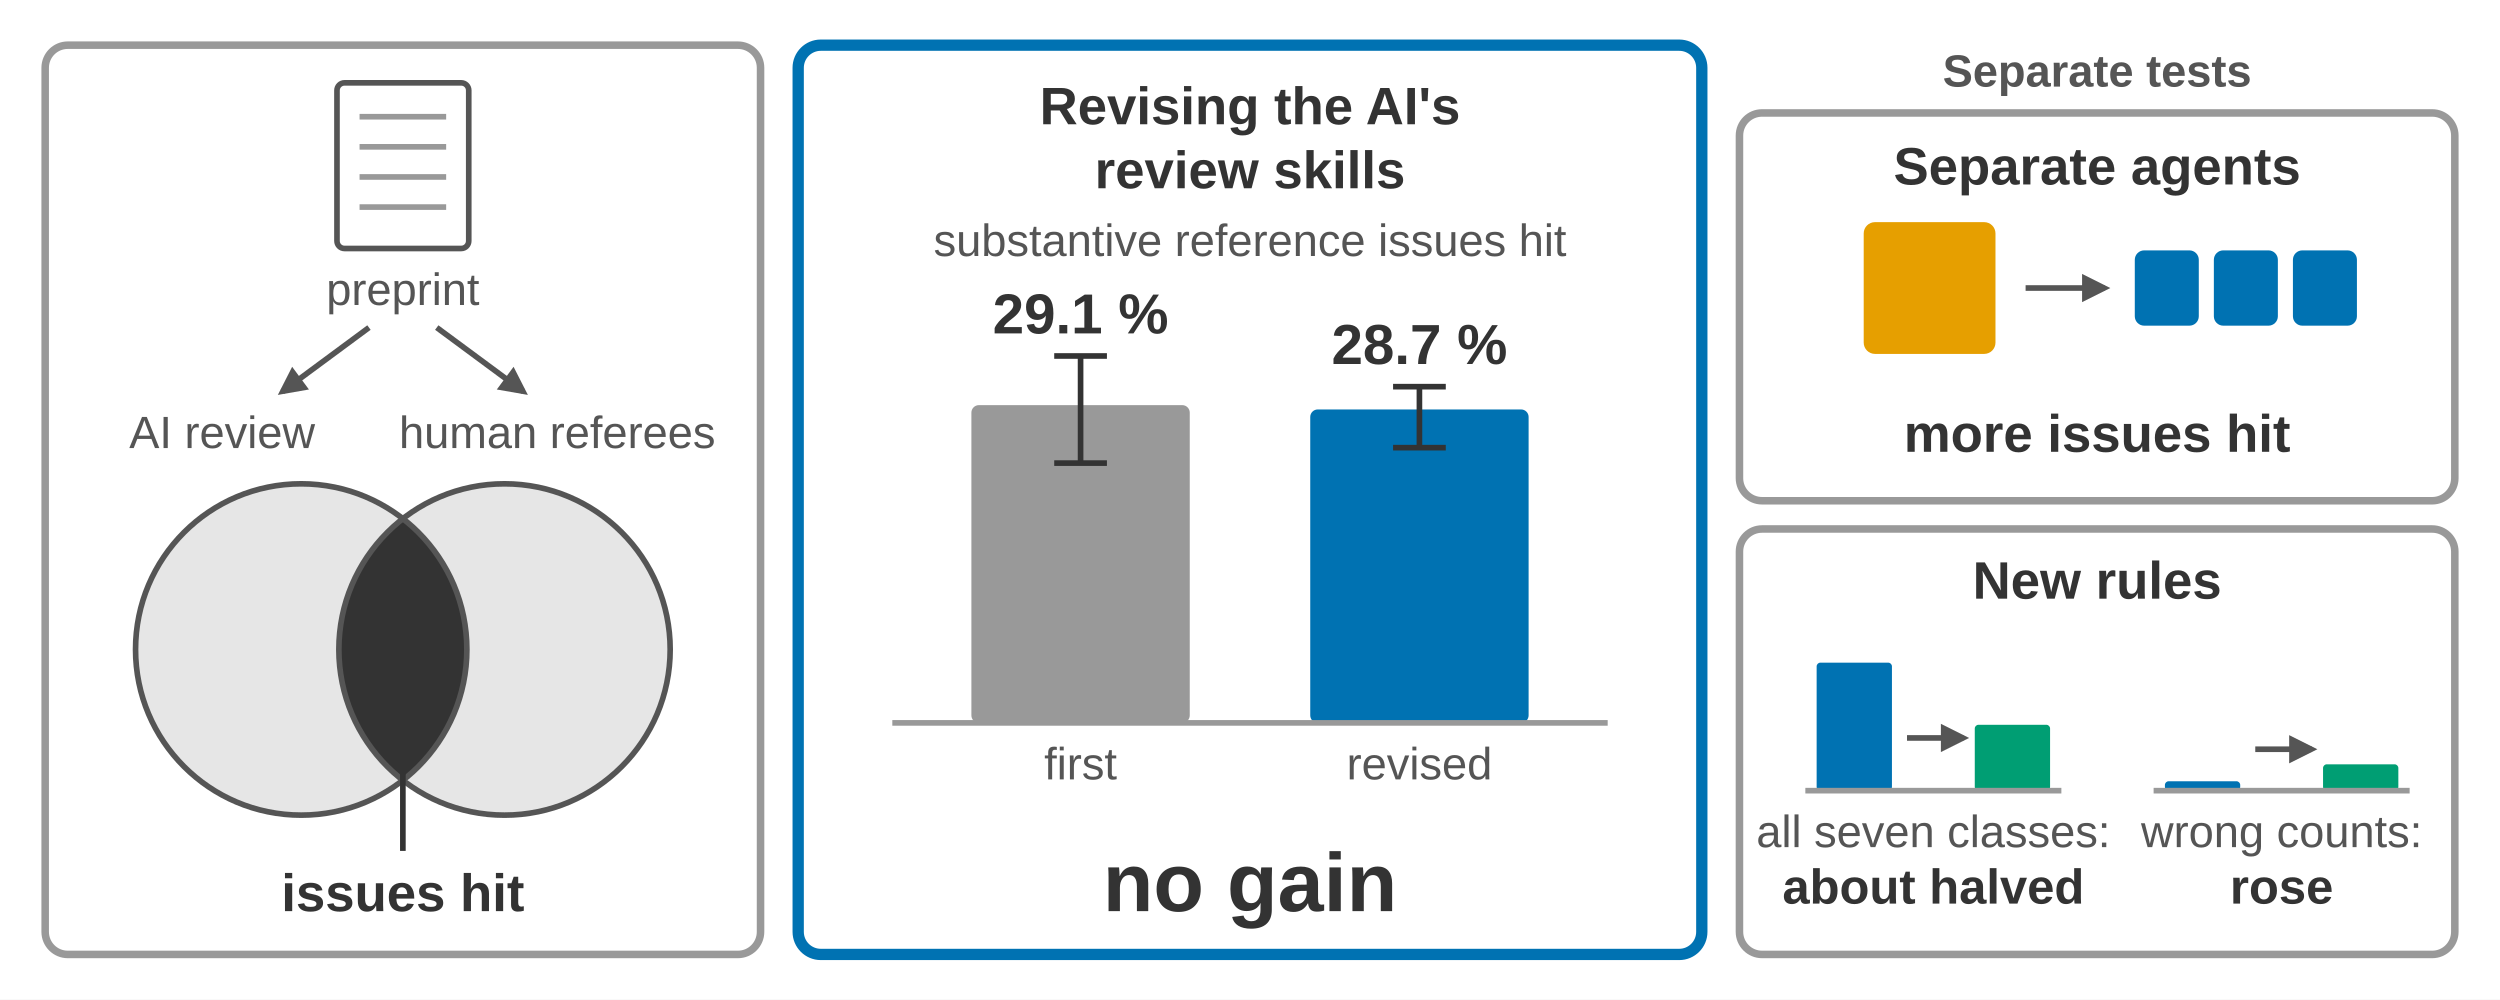
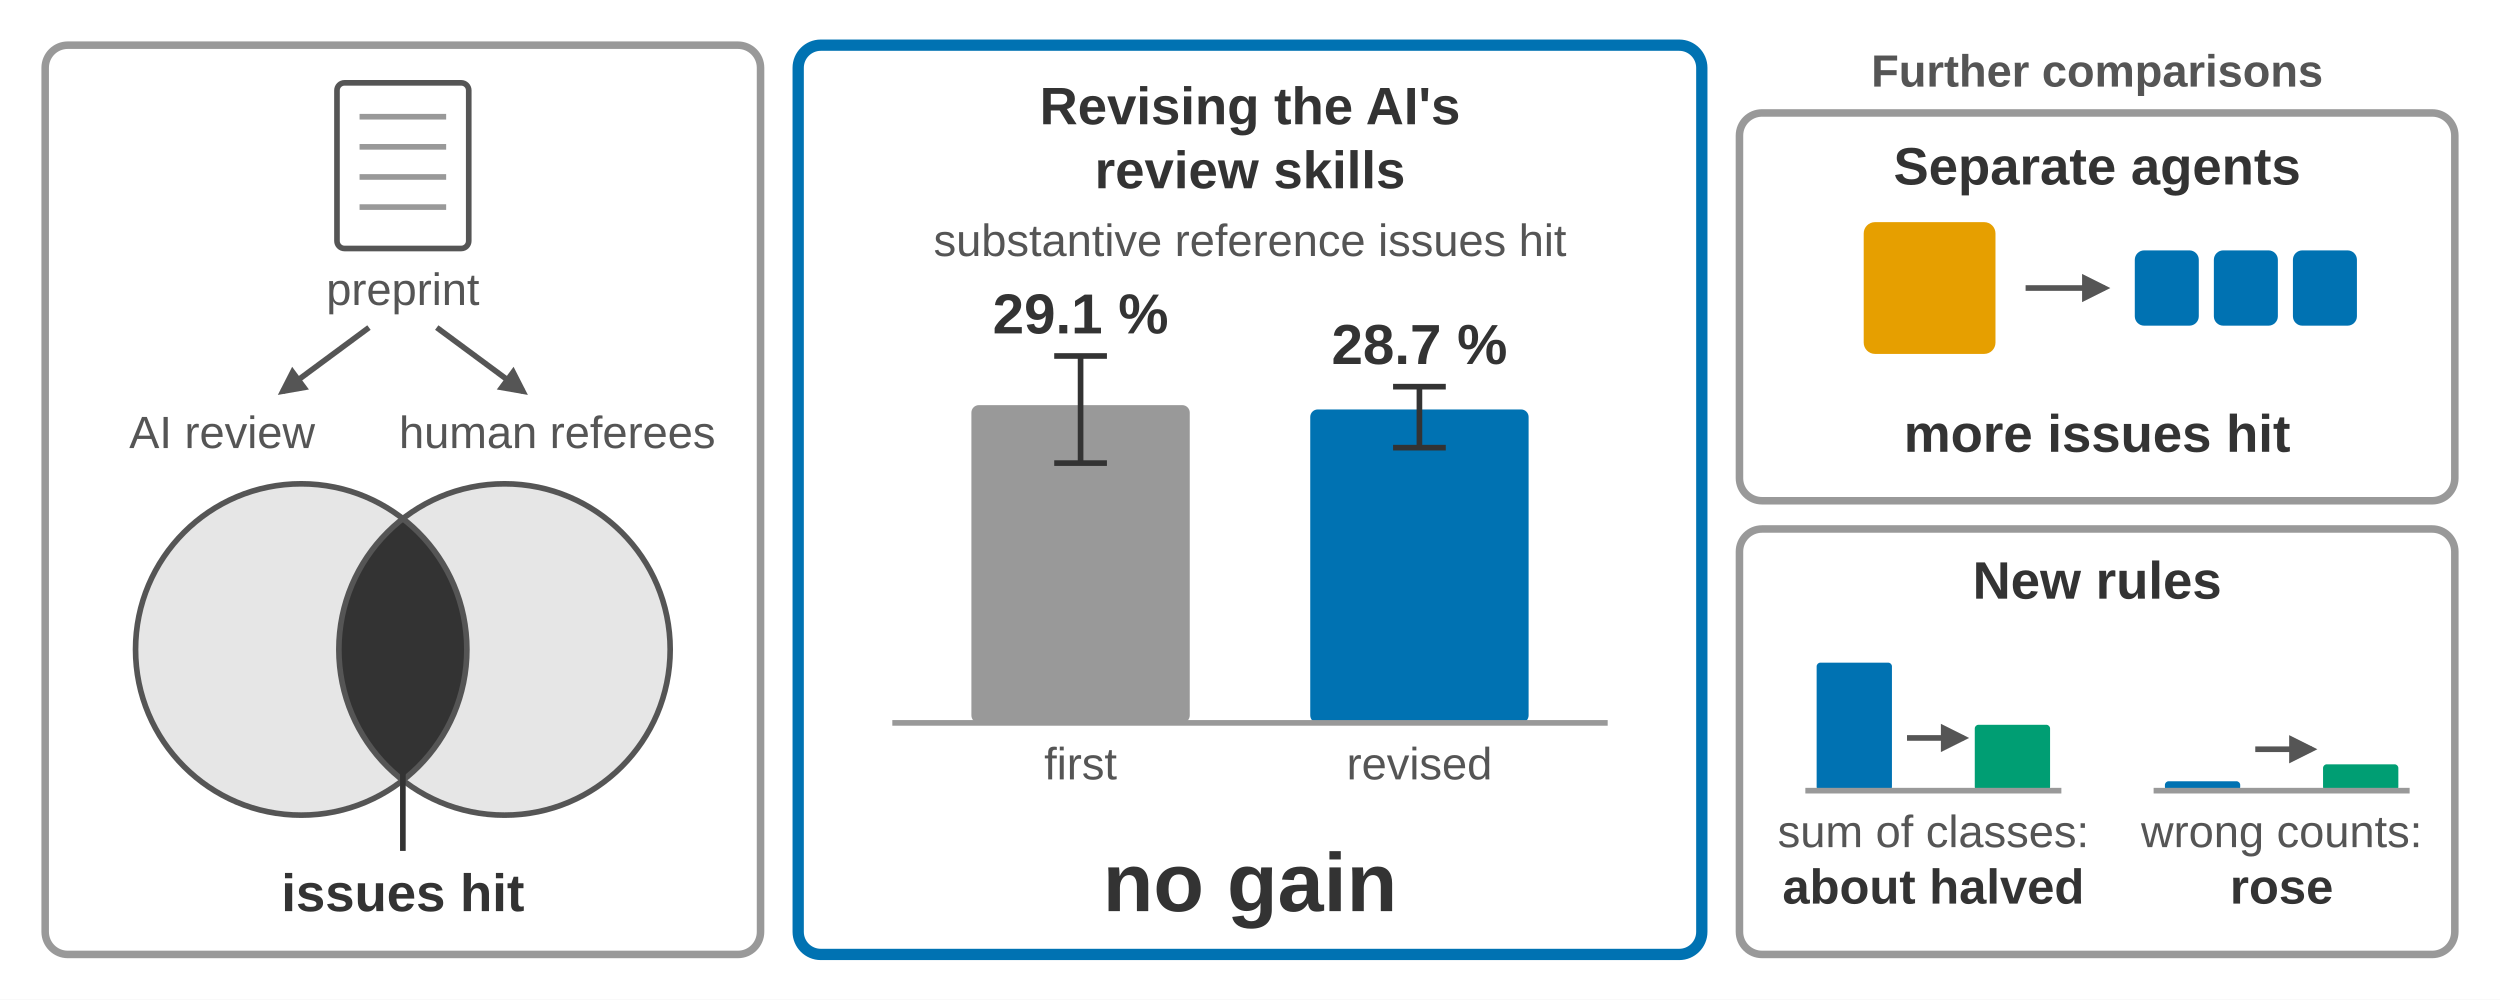
<svg xmlns="http://www.w3.org/2000/svg" width="1328" height="531" viewBox="0 0 1328 531" font-family="Arial, Helvetica, 'Liberation Sans', sans-serif">
  <defs>
    <marker id="pf" viewBox="0 0 10 10" refX="8" refY="5" markerWidth="5" markerHeight="5" orient="auto">
      <path d="M0,0 L10,5 L0,10 z" fill="#555555" />
    </marker>
    <clipPath id="cl">
      <circle cx="160" cy="345" r="88" />
    </clipPath>
  </defs>
  <rect width="1328" height="531" fill="#FFFFFF" />
  <rect x="24" y="24" width="380" height="483" rx="12" fill="#FFFFFF" stroke="#999999" stroke-width="4" />
  <rect x="179" y="44" width="70" height="88" rx="4" fill="#FFFFFF" stroke="#555555" stroke-width="3" />
  <line x1="191" y1="62" x2="237" y2="62" stroke="#999999" stroke-width="3" />
  <line x1="191" y1="78" x2="237" y2="78" stroke="#999999" stroke-width="3" />
  <line x1="191" y1="94" x2="237" y2="94" stroke="#999999" stroke-width="3" />
  <line x1="191" y1="110" x2="237" y2="110" stroke="#999999" stroke-width="3" />
  <text x="214" y="162" font-size="24" fill="#555555" text-anchor="middle" font-weight="normal">preprint</text>
  <line x1="196" y1="174" x2="150" y2="208" stroke="#555555" stroke-width="3" marker-end="url(#pf)" />
  <line x1="232" y1="174" x2="278" y2="208" stroke="#555555" stroke-width="3" marker-end="url(#pf)" />
  <text x="118" y="238" font-size="24" fill="#555555" text-anchor="middle" font-weight="normal">AI review</text>
  <text x="296" y="238" font-size="24" fill="#555555" text-anchor="middle" font-weight="normal">human referees</text>
  <circle cx="160" cy="345" r="88" fill="#E6E6E6" />
  <circle cx="268" cy="345" r="88" fill="#E6E6E6" />
  <circle cx="268" cy="345" r="88" fill="#333333" clip-path="url(#cl)" />
  <circle cx="160" cy="345" r="88" fill="none" stroke="#555555" stroke-width="3" />
  <circle cx="268" cy="345" r="88" fill="none" stroke="#555555" stroke-width="3" />
  <line x1="214" y1="400" x2="214" y2="452" stroke="#333333" stroke-width="3" />
  <text x="214" y="484" font-size="28" fill="#333333" text-anchor="middle" font-weight="bold">issues hit</text>
  <rect x="424" y="24" width="480" height="483" rx="12" fill="#FFFFFF" stroke="#0072B2" stroke-width="6" />
  <text x="664" y="66" font-size="28" fill="#333333" text-anchor="middle" font-weight="bold">Revising the AI's</text>
  <text x="664" y="100" font-size="28" fill="#333333" text-anchor="middle" font-weight="bold">review skills</text>
  <text x="664" y="136" font-size="24" fill="#555555" text-anchor="middle" font-weight="normal">substantive reference issues hit</text>
  <rect x="516" y="215.2" width="116" height="168.8" rx="4" fill="#999999" />
  <text x="574" y="177.12" font-size="30" fill="#333333" text-anchor="middle" font-weight="bold">29.1 %</text>
  <path d="M574,246.0 L574,189.1 M560,246.0 L588,246.0 M560,189.1 L588,189.1" stroke="#333333" stroke-width="3" fill="none" />
  <text x="574" y="414" font-size="24" fill="#555555" text-anchor="middle" font-weight="normal">first</text>
  <rect x="696" y="217.5" width="116" height="166.5" rx="4" fill="#0072B2" />
  <text x="754" y="193.36" font-size="30" fill="#333333" text-anchor="middle" font-weight="bold">28.7 %</text>
  <path d="M754,237.8 L754,205.4 M740,237.8 L768,237.8 M740,205.4 L768,205.4" stroke="#333333" stroke-width="3" fill="none" />
  <text x="754" y="414" font-size="24" fill="#555555" text-anchor="middle" font-weight="normal">revised</text>
  <line x1="474" y1="384" x2="854" y2="384" stroke="#999999" stroke-width="3" />
  <text x="664" y="484" font-size="44" fill="#333333" text-anchor="middle" font-weight="bold">no gain</text>
-   <text x="1114" y="46" font-size="24" fill="#555555" text-anchor="middle" font-weight="bold">Separate tests</text>
+   <text x="1114" y="46" font-size="24" fill="#555555" text-anchor="middle" font-weight="bold">Further comparisons</text>
  <rect x="924" y="60" width="380" height="206" rx="12" fill="#FFFFFF" stroke="#999999" stroke-width="4" />
  <text x="1114" y="98" font-size="28" fill="#333333" text-anchor="middle" font-weight="bold">Separate agents</text>
  <rect x="990" y="118" width="70" height="70" rx="6" fill="#E69F00" />
  <line x1="1076" y1="153" x2="1118" y2="153" stroke="#555555" stroke-width="3" marker-end="url(#pf)" />
  <rect x="1134" y="133" width="34" height="40" rx="5" fill="#0072B2" />
  <rect x="1176" y="133" width="34" height="40" rx="5" fill="#0072B2" />
  <rect x="1218" y="133" width="34" height="40" rx="5" fill="#0072B2" />
  <text x="1114" y="240" font-size="28" fill="#333333" text-anchor="middle" font-weight="bold">more issues hit</text>
  <rect x="924" y="281" width="380" height="226" rx="12" fill="#FFFFFF" stroke="#999999" stroke-width="4" />
  <text x="1114" y="318" font-size="28" fill="#333333" text-anchor="middle" font-weight="bold">New rules</text>
  <rect x="965" y="352.0" width="40" height="68.0" rx="2" fill="#0072B2" />
  <rect x="1049" y="385.0" width="40" height="35.0" rx="2" fill="#009E73" />
  <line x1="1013" y1="392" x2="1043" y2="392" stroke="#555555" stroke-width="3" marker-end="url(#pf)" />
  <line x1="959" y1="420" x2="1095" y2="420" stroke="#999999" stroke-width="3" />
-   <text x="1027" y="450" font-size="24" fill="#555555" text-anchor="middle" font-weight="normal">all seven classes:</text>
+   <text x="1027" y="450" font-size="24" fill="#555555" text-anchor="middle" font-weight="normal">sum of classes:</text>
  <text x="1027" y="480" font-size="26" fill="#333333" text-anchor="middle" font-weight="bold">about halved</text>
  <rect x="1150" y="415.0" width="40" height="5.0" rx="2" fill="#0072B2" />
  <rect x="1234" y="406.0" width="40" height="14.0" rx="2" fill="#009E73" />
  <line x1="1198" y1="398" x2="1228" y2="398" stroke="#555555" stroke-width="3" marker-end="url(#pf)" />
  <line x1="1144" y1="420" x2="1280" y2="420" stroke="#999999" stroke-width="3" />
  <text x="1212" y="450" font-size="24" fill="#555555" text-anchor="middle" font-weight="normal">wrong counts:</text>
  <text x="1212" y="480" font-size="26" fill="#333333" text-anchor="middle" font-weight="bold">rose</text>
</svg>
